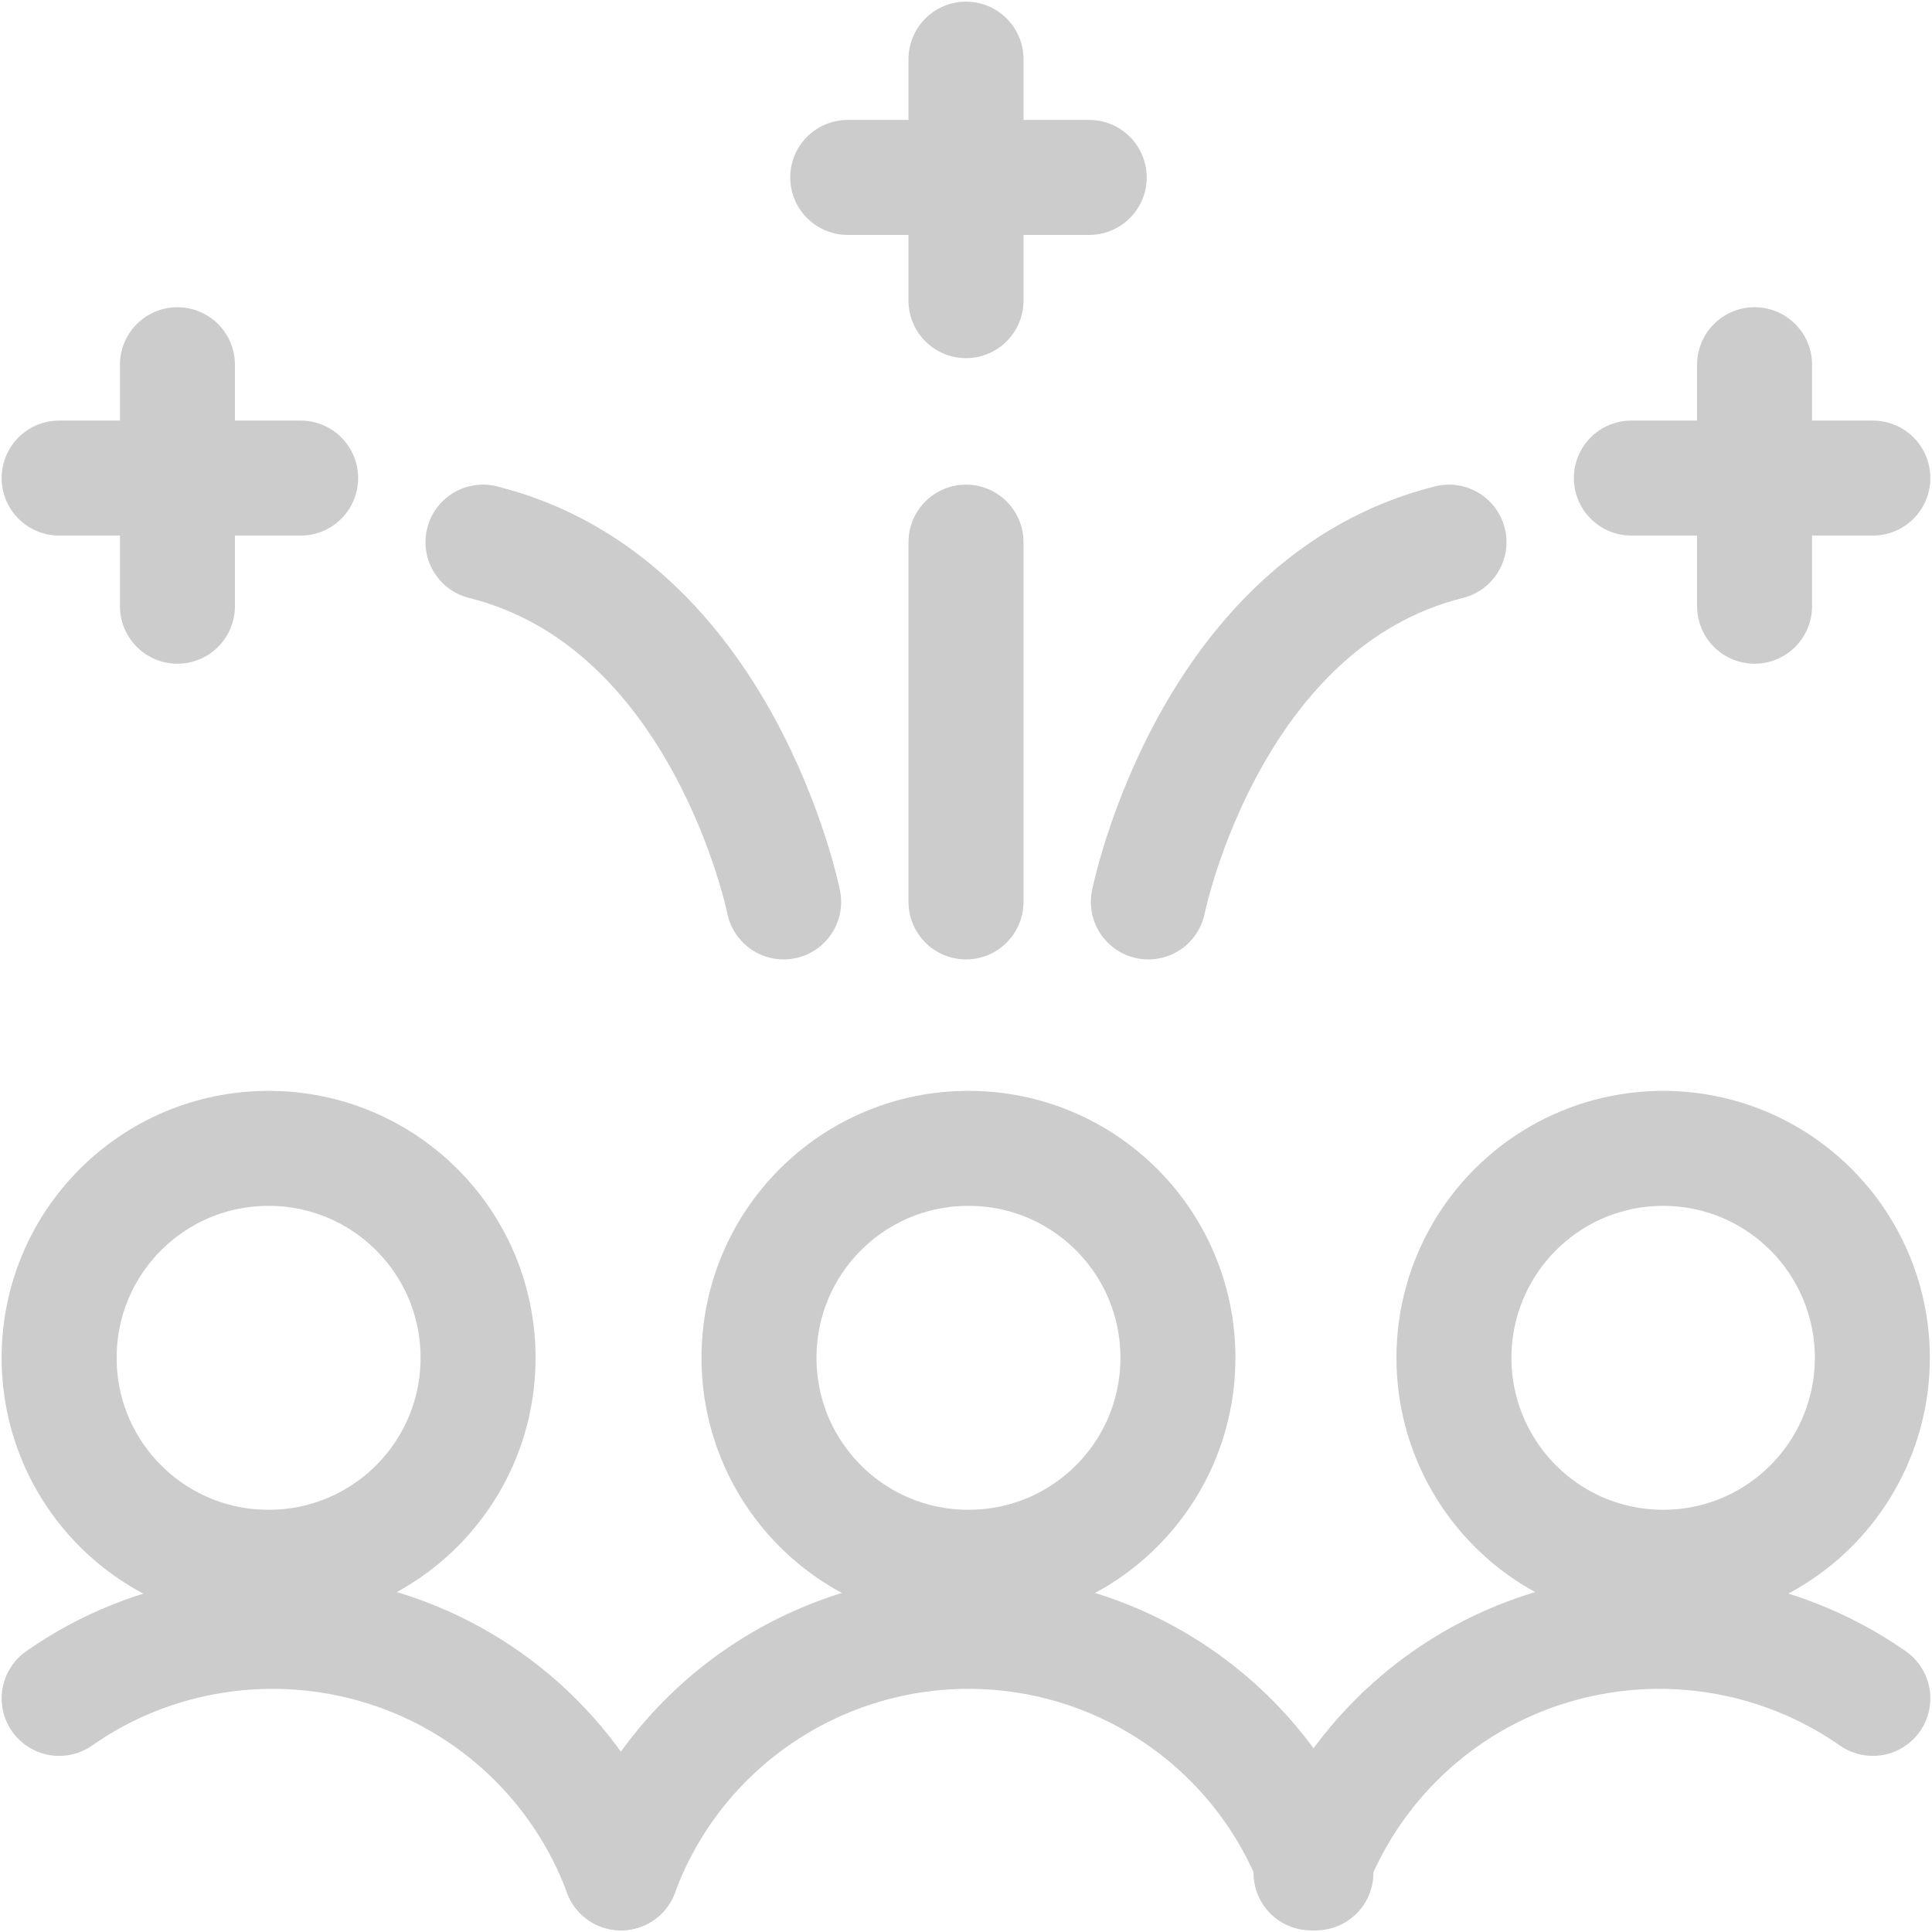
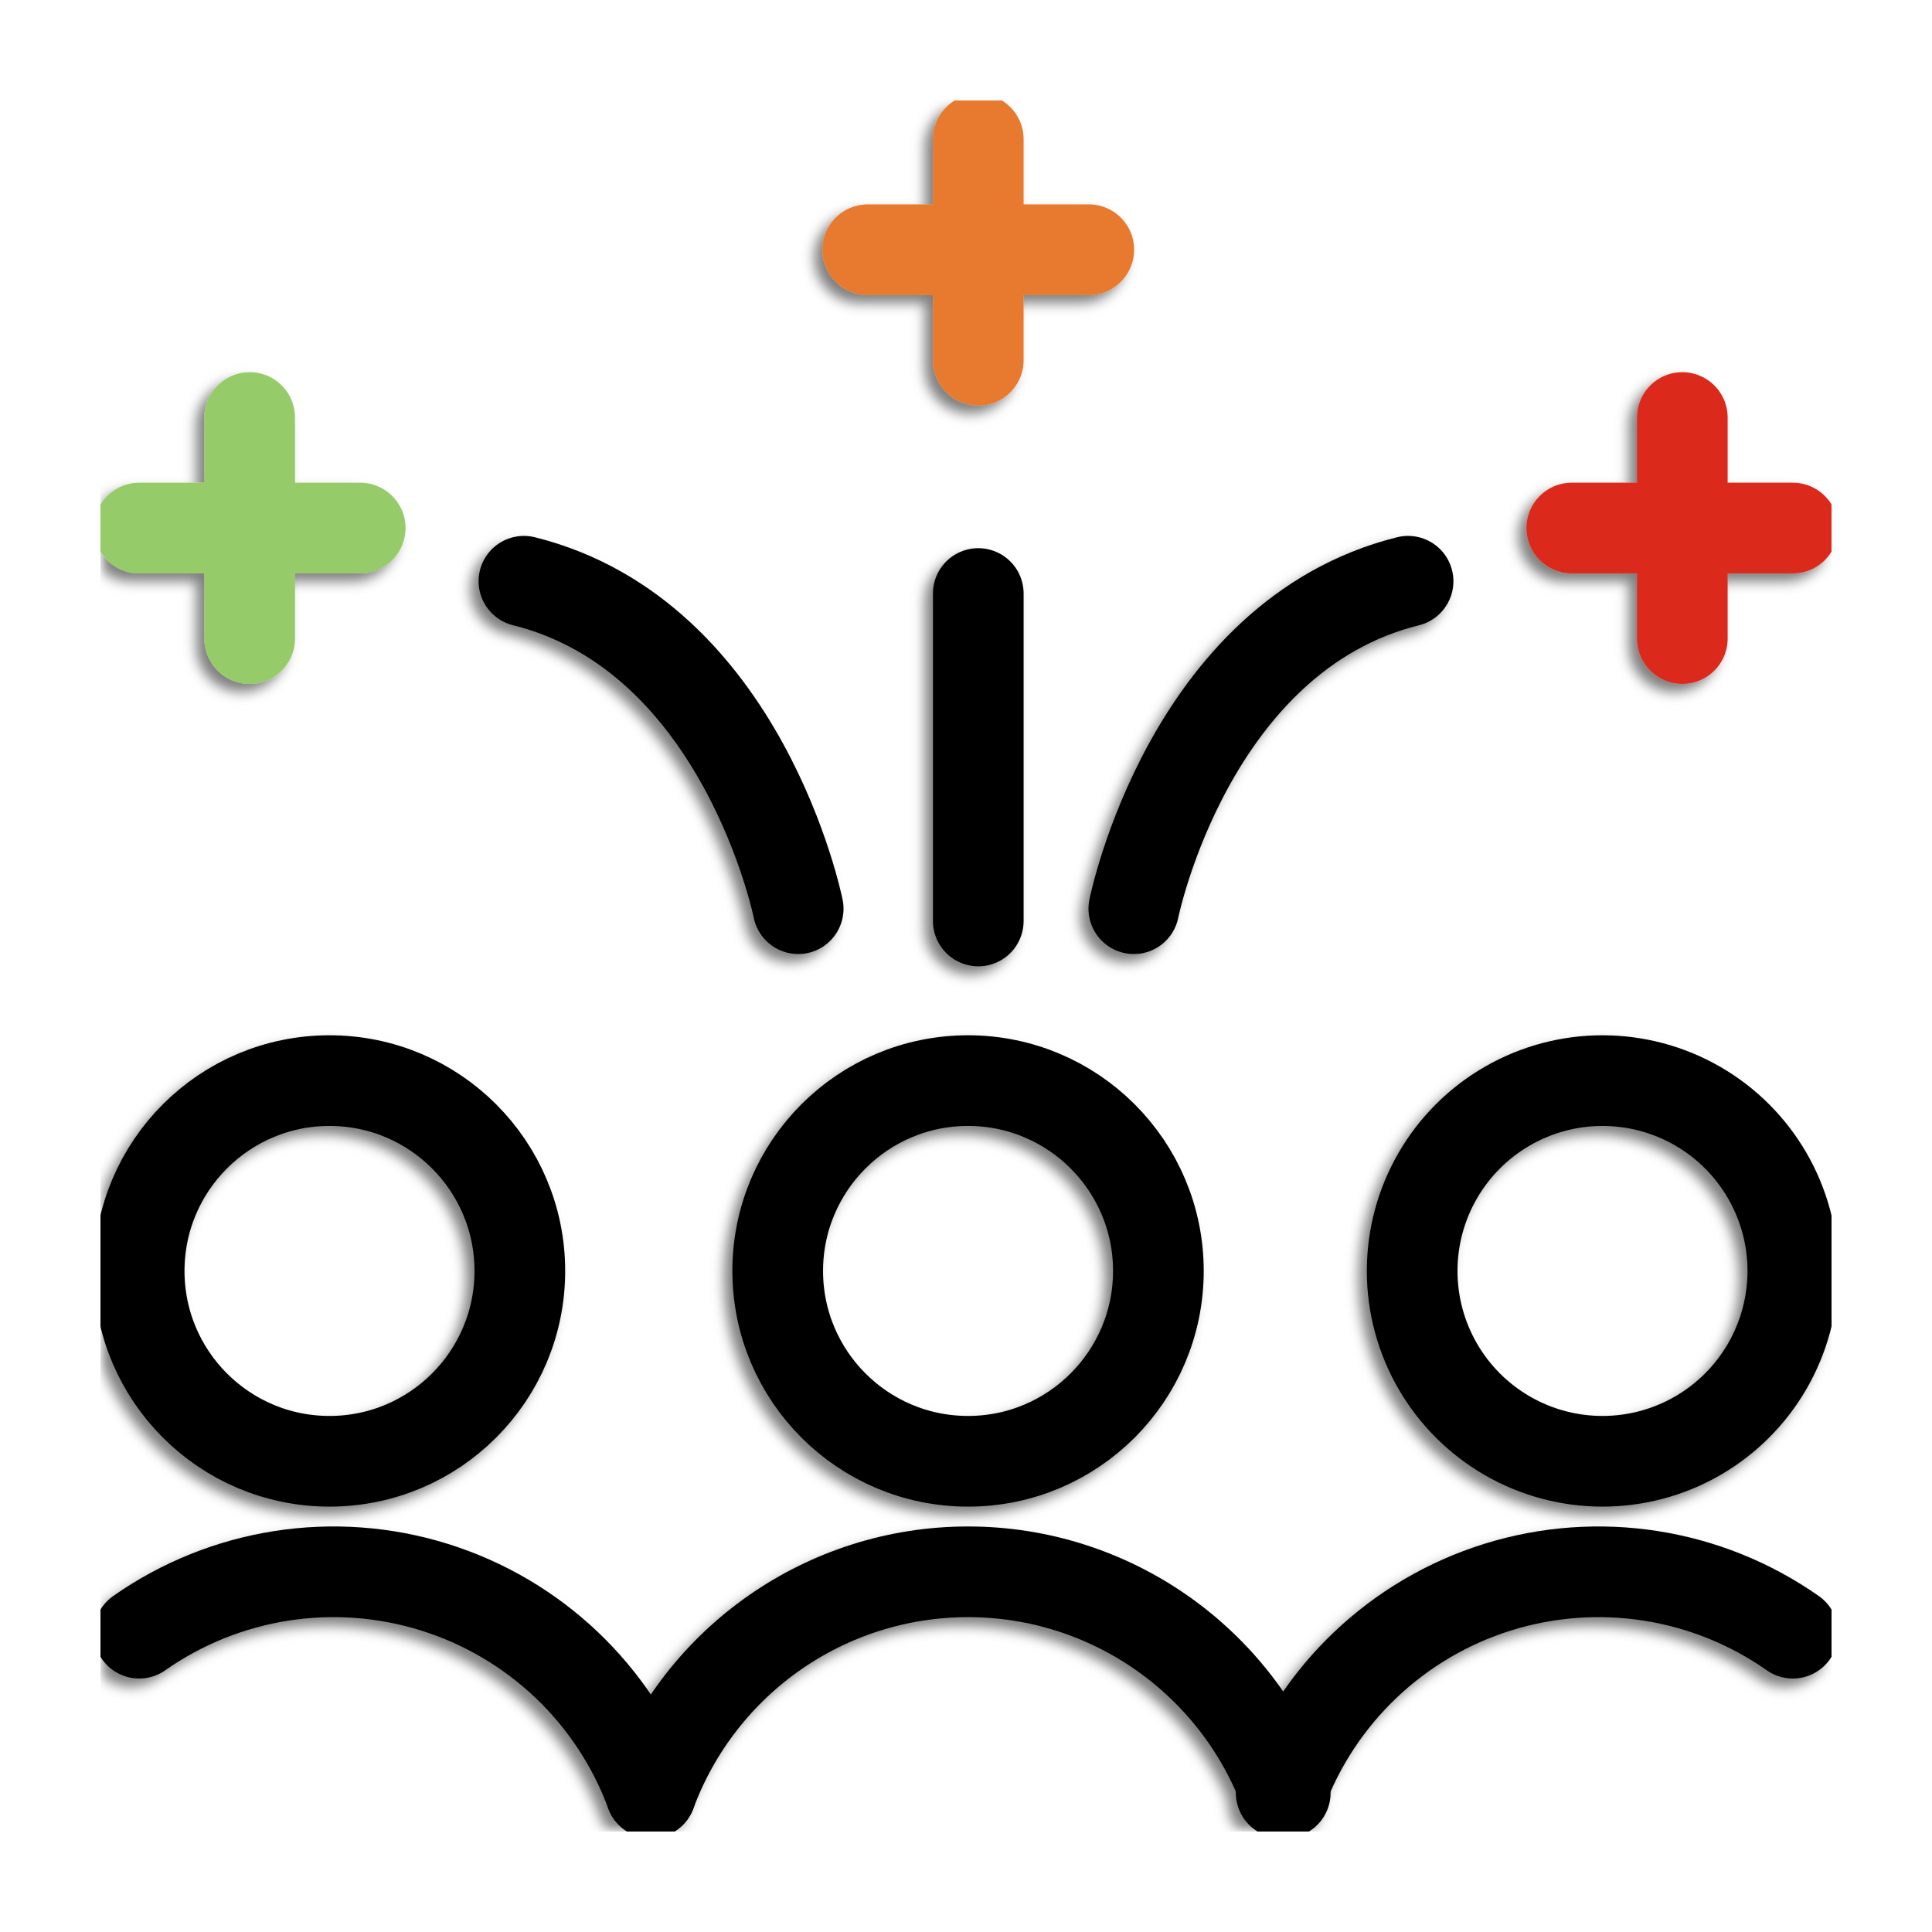
- <svg xmlns="http://www.w3.org/2000/svg" version="1.1" id="Ebene_1" x="0px" y="0px" viewBox="0 0 392 392" style="enable-background:new 0 0 392 392;" xml:space="preserve">
-   <style type="text/css">
- 	.st0{opacity:0.202;}
- 	.st1{fill:none;stroke:#000000;stroke-width:23.333;stroke-linecap:round;stroke-linejoin:round;}
- </style>
-   <g id="Desktop-_x2F_-Schüler" class="st0">
-     <g id="Startseite-Desktop-Vote-Bestätigung-" transform="translate(-506, -505)">
-       <g id="Card" transform="translate(317, 189)">
-         <g id="Picto" transform="translate(201, 328)">
-           <path id="Path" class="st1" d="M0,263.5C0,287,19,306,42.5,306S85,287,85,263.5S66,221,42.5,221S0,240,0,263.5z" />
-           <path id="Path_1_" class="st1" d="M283,263.5c0,15.2,8.1,29.2,21.2,36.8c13.1,7.6,29.4,7.6,42.5,0c13.1-7.6,21.2-21.6,21.2-36.8      c0-15.2-8.1-29.2-21.2-36.8c-13.1-7.6-29.4-7.6-42.5,0C291.1,234.3,283,248.3,283,263.5L283,263.5z" />
-           <path id="Path_2_" class="st1" d="M142,263.5c0,23.5,19,42.5,42.5,42.5s42.5-19,42.5-42.5S208,221,184.5,221S142,240,142,263.5z      " />
-           <path id="Path_3_" class="st1" d="M114,368c-8.1-21.8-25.9-38.7-48.2-45.6S19.1,319.2,0,332.6" />
-           <path id="Path_4_" class="st1" d="M254,368c8.1-21.8,25.9-38.7,48.2-45.6c22.3-6.9,46.6-3.2,65.8,10.2" />
-           <path id="Path_5_" class="st1" d="M255,368c-10.9-29.5-39.1-49-70.5-49s-59.6,19.5-70.5,49" />
-           <path id="Path_6_" class="st1" d="M221,171c0,0,12.2-60.8,61-73" />
-           <line id="Path_7_" class="st1" x1="319" y1="85" x2="368" y2="85" />
-           <line id="Path_8_" class="st1" x1="344" y1="62" x2="344" y2="111" />
-           <path id="Path_9_" class="st1" d="M147,171c0,0-12.2-60.8-61-73" />
-           <line id="Path_10_" class="st1" x1="49" y1="85" x2="0" y2="85" />
-           <line id="Path_11_" class="st1" x1="24" y1="62" x2="24" y2="111" />
-           <line id="Path_12_" class="st1" x1="160" y1="24" x2="209" y2="24" />
-           <line id="Path_13_" class="st1" x1="184" y1="0" x2="184" y2="49" />
-           <line id="Path_14_" class="st1" x1="184" y1="171" x2="184" y2="98" />
-         </g>
-       </g>
+ <svg xmlns="http://www.w3.org/2000/svg" width="472" height="472" viewBox="0 0 472 472">
+   <defs>
+     <filter id="icon_fireworks-finale-a" width="104.6%" height="104.6%" x="-2.3%" y="-2.3%" filterUnits="objectBoundingBox">
+       <feOffset dx="-2" dy="2" in="SourceAlpha" result="shadowOffsetOuter1" />
+       <feGaussianBlur in="shadowOffsetOuter1" result="shadowBlurOuter1" stdDeviation="1.5" />
+       <feColorMatrix in="shadowBlurOuter1" result="shadowMatrixOuter1" values="0 0 0 0 0   0 0 0 0 0   0 0 0 0 0  0 0 0 0.5 0" />
+       <feMerge>
+         <feMergeNode in="shadowMatrixOuter1" />
+         <feMergeNode in="SourceGraphic" />
+       </feMerge>
+     </filter>
+   </defs>
+   <g fill="none" fill-rule="evenodd" stroke-linecap="round" stroke-linejoin="round" stroke-width="22.149" filter="url(#icon_fireworks-finale-a)" transform="translate(8 8)">
+     <g transform="translate(26 26)">
+       <path stroke="#000" d="M0 276.5C0 302.181 20.819 323 46.5 323 72.181 323 93 302.181 93 276.5 93 250.819 72.181 230 46.5 230 20.819 230 0 250.819 0 276.5zM311 276.5C311 293.113 319.863 308.464 334.25 316.77 348.637 325.077 366.363 325.077 380.75 316.77 395.137 308.464 404 293.113 404 276.5 404 259.887 395.137 244.536 380.75 236.23 366.363 227.923 348.637 227.923 334.25 236.23 319.863 244.536 311 259.887 311 276.5L311 276.5zM156 276.5C156 302.181 176.819 323 202.5 323 228.181 323 249 302.181 249 276.5 249 250.819 228.181 230 202.5 230 176.819 230 156 250.819 156 276.5zM125 404C116.135 379.957 96.594 361.392 72.113 353.753 47.631 346.115 20.987 350.269 0 364.997M279 404C287.862 379.958 307.402 361.393 331.885 353.754 356.367 346.115 383.013 350.269 404 364.997" />
+       <path stroke="#000" d="M280 404C267.982 371.541 237.066 350 202.5 350 167.934 350 137.018 371.541 125 404M243 188C243 188 256.4 121.333 310 108" />
+       <line x1="350" x2="404" y1="95" y2="95" stroke="#DB2A1B" />
+       <line x1="377" x2="377" y1="68" y2="122" stroke="#DB2A1B" />
+       <path stroke="#000" d="M161,188 C161,188 147.6,121.333 94,108" />
+       <line x1="54" y1="95" y2="95" stroke="#96CB6A" />
+       <line x1="27" x2="27" y1="68" y2="122" stroke="#96CB6A" />
+       <line x1="178" x2="232" y1="27" y2="27" stroke="#E77A2D" />
+       <line x1="205" x2="205" y2="54" stroke="#E77A2D" />
+       <line x1="205" x2="205" y1="191" y2="111" stroke="#000" />
    </g>
  </g>
</svg>
